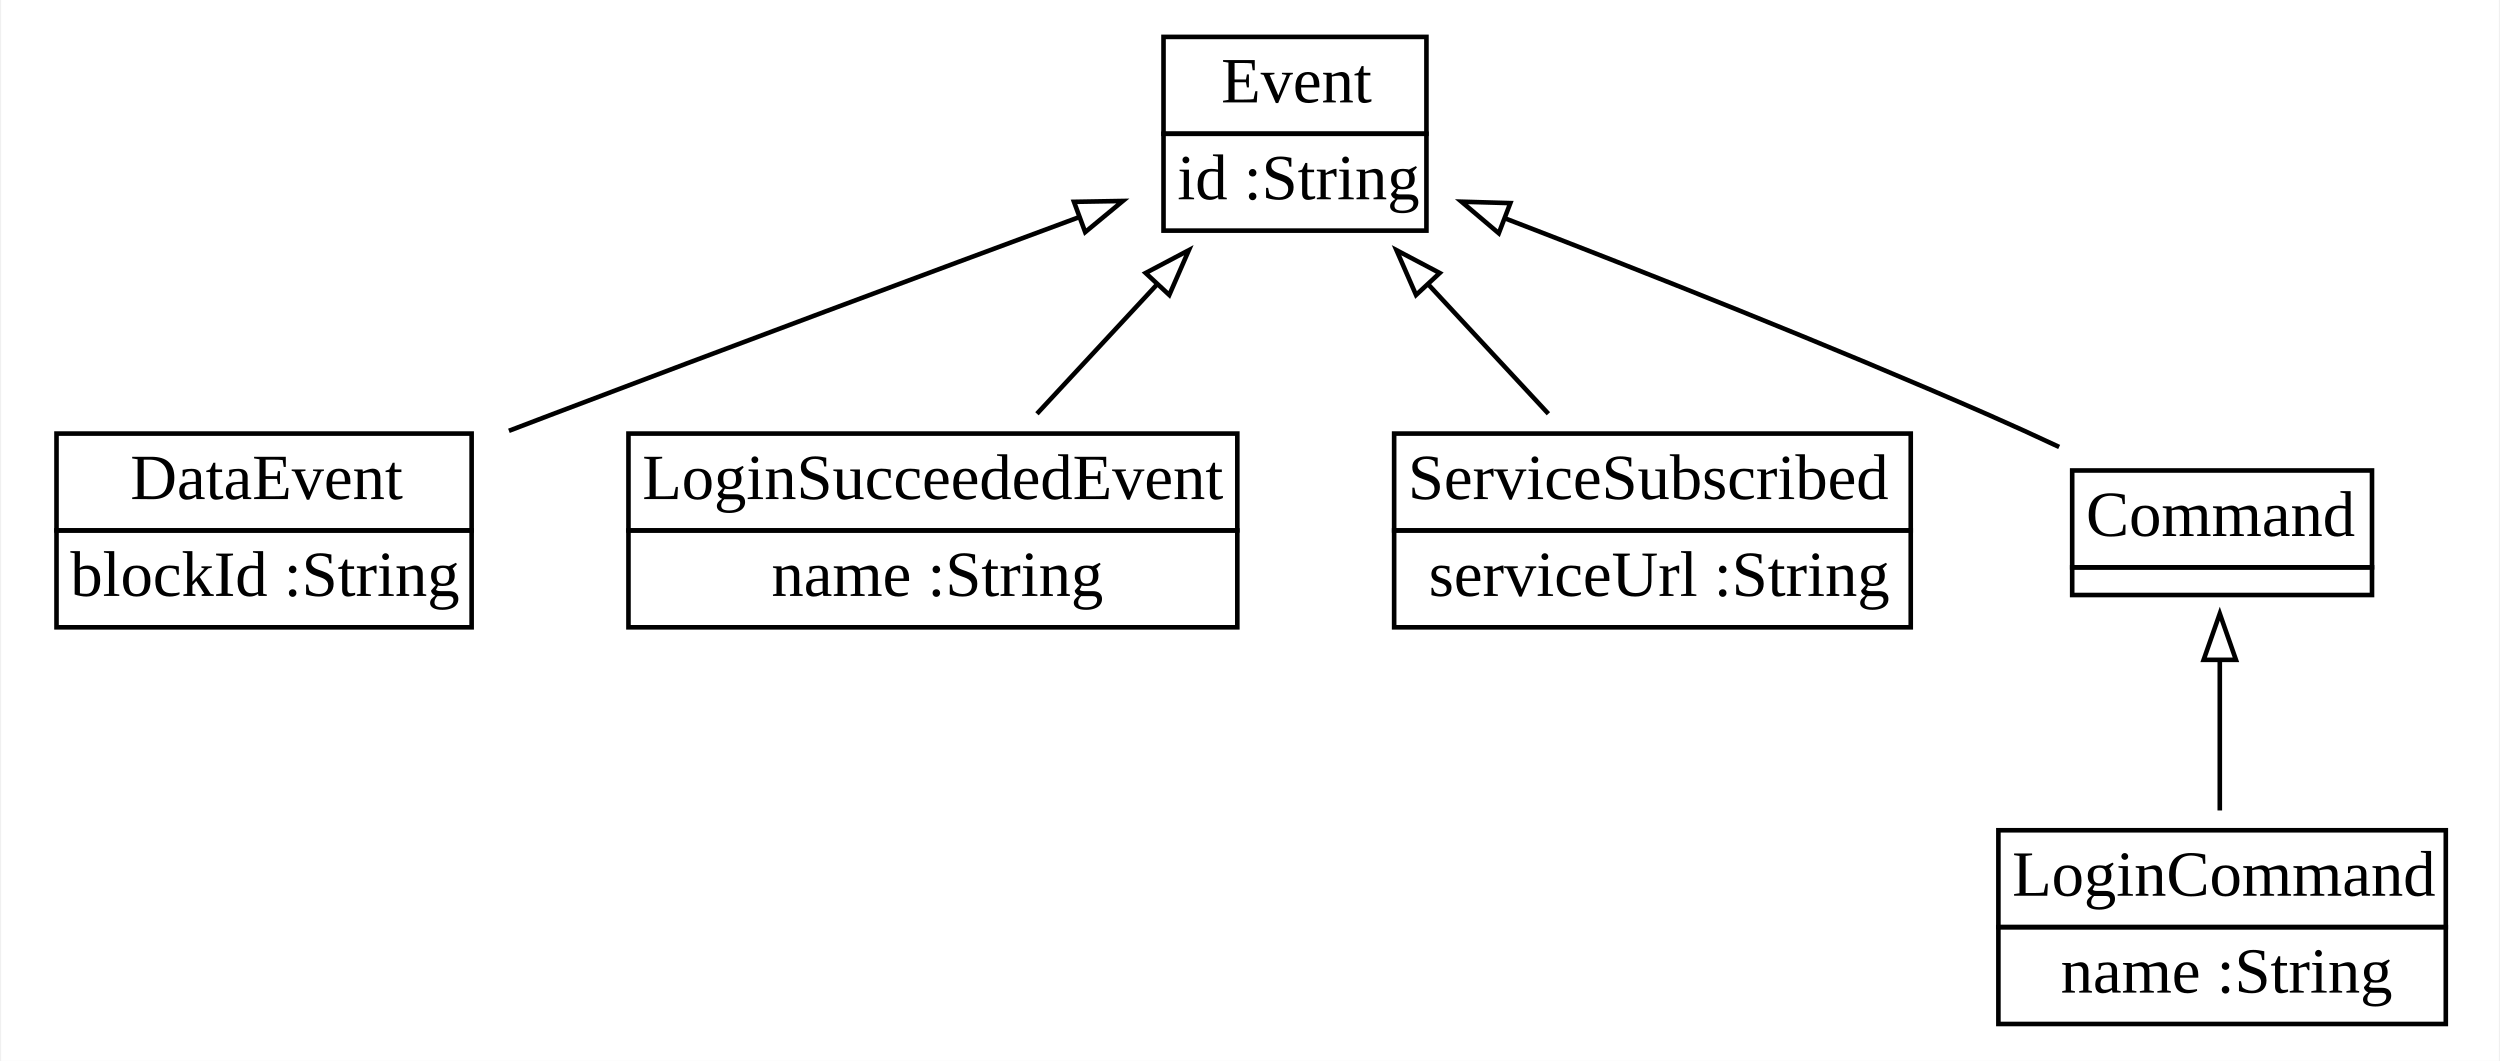
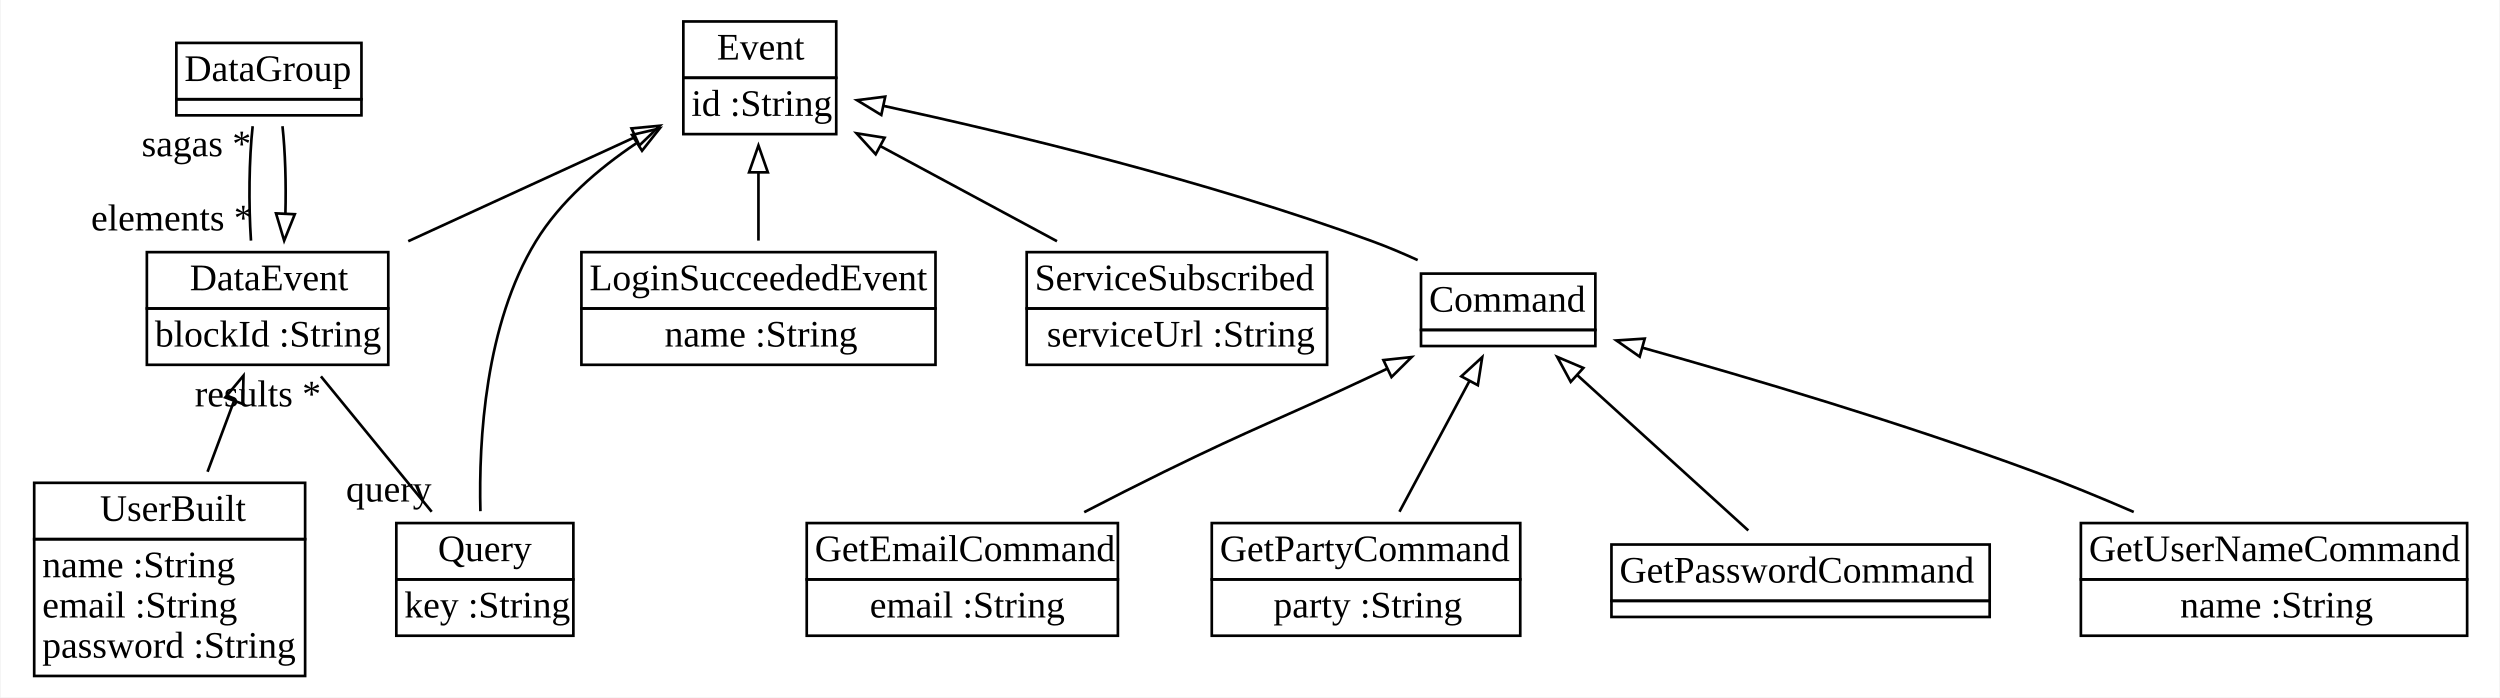
- <svg xmlns="http://www.w3.org/2000/svg" width="542px" height="230px" viewBox="0.00 0.00 541.50 230.00">
-   <g id="graph0" class="graph" transform="scale(1.0 1.0) rotate(0) translate(4 226)">
-     <polygon fill="white" stroke="none" points="-4,4 -4,-226 537.5,-226 537.5,4 -4,4" />
+ <svg xmlns="http://www.w3.org/2000/svg" width="932px" height="260px" viewBox="0.00 0.00 931.50 260.00">
+   <g id="graph0" class="graph" transform="scale(1.0 1.0) rotate(0) translate(4 256)">
+     <polygon fill="white" stroke="none" points="-4,4 -4,-256 927.5,-256 927.5,4 -4,4" />
    <g id="node1" class="node">
-       <polygon fill="none" stroke="black" points="445,-103 445,-124 510,-124 510,-103 445,-103" />
-       <text text-anchor="start" x="448" y="-109.8" font-family="Times New Roman,serif" font-size="14.00">Command</text>
-       <polygon fill="none" stroke="black" points="445,-97 445,-103 510,-103 510,-97 445,-97" />
+       <polygon fill="none" stroke="black" points="525.5,-133 525.5,-154 590.5,-154 590.5,-133 525.5,-133" />
+       <text text-anchor="start" x="528.5" y="-139.8" font-family="Times New Roman,serif" font-size="14.00">Command</text>
+       <polygon fill="none" stroke="black" points="525.5,-127 525.5,-133 590.5,-133 590.5,-127 525.5,-127" />
+     </g>
+     <g id="node4" class="node">
+       <polygon fill="none" stroke="black" points="250.5,-227 250.5,-248 307.5,-248 307.5,-227 250.5,-227" />
+       <text text-anchor="start" x="263" y="-233.8" font-family="Times New Roman,serif" font-size="14.00">Event</text>
+       <polygon fill="none" stroke="black" points="250.5,-206 250.5,-227 307.5,-227 307.5,-206 250.5,-206" />
+       <text text-anchor="start" x="253.5" y="-212.8" font-family="Times New Roman,serif" font-size="14.00">id :String</text>
+     </g>
+     <g id="edge3" class="edge">
+       <path fill="none" stroke="black" d="M524.261,-159.038C518.739,-161.553 513.014,-163.976 507.5,-166 445.857,-188.633 371.957,-206.386 325.112,-216.535" />
+       <polygon fill="none" stroke="black" points="324.298,-213.129 315.252,-218.645 325.763,-219.974 324.298,-213.129" />
+     </g>
+     <g id="node2" class="node">
+       <polygon fill="none" stroke="black" points="50.5,-141 50.5,-162 140.5,-162 140.5,-141 50.5,-141" />
+       <text text-anchor="start" x="66.5" y="-147.8" font-family="Times New Roman,serif" font-size="14.00">DataEvent</text>
+       <polygon fill="none" stroke="black" points="50.5,-120 50.5,-141 140.5,-141 140.5,-120 50.5,-120" />
+       <text text-anchor="start" x="53.5" y="-126.8" font-family="Times New Roman,serif" font-size="14.00">blockId :String</text>
    </g>
    <g id="node3" class="node">
-       <polygon fill="none" stroke="black" points="248,-197 248,-218 305,-218 305,-197 248,-197" />
-       <text text-anchor="start" x="260.5" y="-203.8" font-family="Times New Roman,serif" font-size="14.00">Event</text>
-       <polygon fill="none" stroke="black" points="248,-176 248,-197 305,-197 305,-176 248,-176" />
-       <text text-anchor="start" x="251" y="-182.8" font-family="Times New Roman,serif" font-size="14.00">id :String</text>
+       <polygon fill="none" stroke="black" points="61.5,-219 61.5,-240 130.5,-240 130.5,-219 61.5,-219" />
+       <text text-anchor="start" x="64.5" y="-225.8" font-family="Times New Roman,serif" font-size="14.00">DataGroup</text>
+       <polygon fill="none" stroke="black" points="61.5,-213 61.5,-219 130.5,-219 130.5,-213 61.5,-213" />
    </g>
    <g id="edge1" class="edge">
-       <path fill="none" stroke="black" d="M442.175,-129.096C437.11,-131.471 431.939,-133.836 427,-136 392.144,-151.269 352.093,-167.107 322.001,-178.674" />
-       <polygon fill="none" stroke="black" points="320.687,-175.429 312.6,-182.273 323.19,-181.966 320.687,-175.429" />
+       <path fill="none" stroke="black" d="M89.314,-166.296C88.391,-179.96 88.601,-196.684 89.946,-208.952" />
+       <text text-anchor="middle" x="68.946" y="-197.752" font-family="Times New Roman,serif" font-size="14.00">sagas *</text>
+       <text text-anchor="middle" x="59.814" y="-170.096" font-family="Times New Roman,serif" font-size="14.00">elements *</text>
    </g>
-     <g id="node2" class="node">
-       <polygon fill="none" stroke="black" points="8,-111 8,-132 98,-132 98,-111 8,-111" />
-       <text text-anchor="start" x="24" y="-117.8" font-family="Times New Roman,serif" font-size="14.00">DataEvent</text>
-       <polygon fill="none" stroke="black" points="8,-90 8,-111 98,-111 98,-90 8,-90" />
-       <text text-anchor="start" x="11" y="-96.8" font-family="Times New Roman,serif" font-size="14.00">blockId :String</text>
+     <g id="edge4" class="edge">
+       <path fill="none" stroke="black" d="M147.94,-166.071C174.655,-178.333 206.838,-193.106 232.567,-204.916" />
+       <polygon fill="none" stroke="black" points="231.184,-208.132 241.732,-209.123 234.104,-201.77 231.184,-208.132" />
+     </g>
+     <g id="edge5" class="edge">
+       <path fill="none" stroke="black" d="M101.054,-208.952C102.084,-199.56 102.448,-187.555 102.148,-176.311" />
+       <polygon fill="none" stroke="black" points="105.644,-176.124 101.686,-166.296 98.651,-176.447 105.644,-176.124" />
+     </g>
+     <g id="node5" class="node">
+       <polygon fill="none" stroke="black" points="296.5,-40 296.5,-61 412.5,-61 412.5,-40 296.5,-40" />
+       <text text-anchor="start" x="299.5" y="-46.8" font-family="Times New Roman,serif" font-size="14.00">GetEmailCommand</text>
+       <polygon fill="none" stroke="black" points="296.5,-19 296.5,-40 412.5,-40 412.5,-19 296.5,-19" />
+       <text text-anchor="start" x="320" y="-25.8" font-family="Times New Roman,serif" font-size="14.00">email :String</text>
+     </g>
+     <g id="edge6" class="edge">
+       <path fill="none" stroke="black" d="M399.936,-65.063C409.649,-70.084 419.881,-75.282 429.5,-80 463.78,-96.812 472.955,-99.739 507.5,-116 509.264,-116.83 511.062,-117.68 512.877,-118.54" />
+       <polygon fill="none" stroke="black" points="511.489,-121.755 522.023,-122.89 514.496,-115.433 511.489,-121.755" />
+     </g>
+     <g id="node6" class="node">
+       <polygon fill="none" stroke="black" points="447.5,-40 447.5,-61 562.5,-61 562.5,-40 447.5,-40" />
+       <text text-anchor="start" x="450.5" y="-46.8" font-family="Times New Roman,serif" font-size="14.00">GetPartyCommand</text>
+       <polygon fill="none" stroke="black" points="447.5,-19 447.5,-40 562.5,-40 562.5,-19 447.5,-19" />
+       <text text-anchor="start" x="470.5" y="-25.8" font-family="Times New Roman,serif" font-size="14.00">party :String</text>
+     </g>
+     <g id="edge7" class="edge">
+       <path fill="none" stroke="black" d="M517.465,-65.218C525.383,-80.008 535.505,-98.915 543.59,-114.017" />
+       <polygon fill="none" stroke="black" points="540.518,-115.694 548.323,-122.858 546.689,-112.39 540.518,-115.694" />
+     </g>
+     <g id="node7" class="node">
+       <polygon fill="none" stroke="black" points="596.5,-32 596.5,-53 737.5,-53 737.5,-32 596.5,-32" />
+       <text text-anchor="start" x="599.5" y="-38.8" font-family="Times New Roman,serif" font-size="14.00">GetPasswordCommand</text>
+       <polygon fill="none" stroke="black" points="596.5,-26 596.5,-32 737.5,-32 737.5,-26 596.5,-26" />
+     </g>
+     <g id="edge8" class="edge">
+       <path fill="none" stroke="black" d="M647.514,-58.245C629.852,-74.286 603.377,-98.332 583.706,-116.198" />
+       <polygon fill="none" stroke="black" points="581.318,-113.639 576.269,-122.953 586.024,-118.821 581.318,-113.639" />
+     </g>
+     <g id="node8" class="node">
+       <polygon fill="none" stroke="black" points="771.5,-40 771.5,-61 915.5,-61 915.5,-40 771.5,-40" />
+       <text text-anchor="start" x="774.5" y="-46.8" font-family="Times New Roman,serif" font-size="14.00">GetUserNameCommand</text>
+       <polygon fill="none" stroke="black" points="771.5,-19 771.5,-40 915.5,-40 915.5,-19 771.5,-19" />
+       <text text-anchor="start" x="808.5" y="-25.8" font-family="Times New Roman,serif" font-size="14.00">name :String</text>
+     </g>
+     <g id="edge9" class="edge">
+       <path fill="none" stroke="black" d="M791.209,-65.132C779.254,-70.307 766.525,-75.552 754.5,-80 705.505,-98.125 648.261,-115.106 608.147,-126.345" />
+       <polygon fill="none" stroke="black" points="607.028,-123.023 598.332,-129.075 608.905,-129.767 607.028,-123.023" />
+     </g>
+     <g id="node9" class="node">
+       <polygon fill="none" stroke="black" points="212.5,-141 212.5,-162 344.5,-162 344.5,-141 212.5,-141" />
+       <text text-anchor="start" x="215.5" y="-147.8" font-family="Times New Roman,serif" font-size="14.00">LoginSucceededEvent</text>
+       <polygon fill="none" stroke="black" points="212.5,-120 212.5,-141 344.5,-141 344.5,-120 212.5,-120" />
+       <text text-anchor="start" x="243.5" y="-126.8" font-family="Times New Roman,serif" font-size="14.00">name :String</text>
+     </g>
+     <g id="edge10" class="edge">
+       <path fill="none" stroke="black" d="M278.5,-166.296C278.5,-174.219 278.5,-183.171 278.5,-191.686" />
+       <polygon fill="none" stroke="black" points="275,-191.758 278.5,-201.758 282,-191.758 275,-191.758" />
+     </g>
+     <g id="node10" class="node">
+       <polygon fill="none" stroke="black" points="143.5,-40 143.5,-61 209.5,-61 209.5,-40 143.5,-40" />
+       <text text-anchor="start" x="159" y="-46.8" font-family="Times New Roman,serif" font-size="14.00">Query</text>
+       <polygon fill="none" stroke="black" points="143.5,-19 143.5,-40 209.5,-40 209.5,-19 143.5,-19" />
+       <text text-anchor="start" x="146.5" y="-25.8" font-family="Times New Roman,serif" font-size="14.00">key :String</text>
    </g>
    <g id="edge2" class="edge">
-       <path fill="none" stroke="black" d="M106.083,-132.599C109.098,-133.753 112.087,-134.893 115,-136 153.538,-150.639 197.389,-166.959 229.584,-178.878" />
-       <polygon fill="none" stroke="black" points="228.59,-182.242 239.183,-182.429 231.019,-175.677 228.59,-182.242" />
+       <path fill="none" stroke="black" d="M156.685,-65.218C144.133,-80.559 127.958,-100.33 115.391,-115.689" />
+       <text text-anchor="middle" x="91.891" y="-104.489" font-family="Times New Roman,serif" font-size="14.00">results *</text>
+       <text text-anchor="middle" x="140.685" y="-69.018" font-family="Times New Roman,serif" font-size="14.00">query</text>
    </g>
-     <g id="node4" class="node">
-       <polygon fill="none" stroke="black" points="429,-25 429,-46 526,-46 526,-25 429,-25" />
-       <text text-anchor="start" x="432" y="-31.8" font-family="Times New Roman,serif" font-size="14.00">LoginCommand</text>
-       <polygon fill="none" stroke="black" points="429,-4 429,-25 526,-25 526,-4 429,-4" />
-       <text text-anchor="start" x="442.5" y="-10.8" font-family="Times New Roman,serif" font-size="14.00">name :String</text>
+     <g id="edge11" class="edge">
+       <path fill="none" stroke="black" d="M174.844,-65.435C174.195,-92.092 176.635,-135.082 195.5,-166 204.55,-180.832 218.784,-193.083 232.927,-202.563" />
+       <polygon fill="none" stroke="black" points="231.353,-205.709 241.673,-208.105 235.1,-199.796 231.353,-205.709" />
    </g>
-     <g id="edge3" class="edge">
-       <path fill="none" stroke="black" d="M477,-50.296C477,-60.438 477,-72.264 477,-82.704" />
-       <polygon fill="none" stroke="black" points="473.5,-82.952 477,-92.952 480.5,-82.952 473.5,-82.952" />
+     <g id="node11" class="node">
+       <polygon fill="none" stroke="black" points="378.5,-141 378.5,-162 490.5,-162 490.5,-141 378.5,-141" />
+       <text text-anchor="start" x="381.5" y="-147.8" font-family="Times New Roman,serif" font-size="14.00">ServiceSubscribed</text>
+       <polygon fill="none" stroke="black" points="378.5,-120 378.5,-141 490.5,-141 490.5,-120 378.5,-120" />
+       <text text-anchor="start" x="386" y="-126.8" font-family="Times New Roman,serif" font-size="14.00">serviceUrl :String</text>
    </g>
-     <g id="node5" class="node">
-       <polygon fill="none" stroke="black" points="132,-111 132,-132 264,-132 264,-111 132,-111" />
-       <text text-anchor="start" x="135" y="-117.8" font-family="Times New Roman,serif" font-size="14.00">LoginSucceededEvent</text>
-       <polygon fill="none" stroke="black" points="132,-90 132,-111 264,-111 264,-90 132,-90" />
-       <text text-anchor="start" x="163" y="-96.8" font-family="Times New Roman,serif" font-size="14.00">name :String</text>
+     <g id="edge12" class="edge">
+       <path fill="none" stroke="black" d="M389.797,-166.071C369.17,-177.178 344.719,-190.344 323.996,-201.502" />
+       <polygon fill="none" stroke="black" points="322.21,-198.488 315.065,-206.311 325.529,-204.652 322.21,-198.488" />
    </g>
-     <g id="edge4" class="edge">
-       <path fill="none" stroke="black" d="M220.561,-136.296C228.645,-145.003 237.884,-154.952 246.47,-164.199" />
-       <polygon fill="none" stroke="black" points="244.121,-166.812 253.49,-171.758 249.25,-162.049 244.121,-166.812" />
+     <g id="node12" class="node">
+       <polygon fill="none" stroke="black" points="8.5,-55 8.5,-76 109.5,-76 109.5,-55 8.5,-55" />
+       <text text-anchor="start" x="33" y="-61.8" font-family="Times New Roman,serif" font-size="14.00">UserBuilt</text>
+       <polygon fill="none" stroke="black" points="8.5,-4 8.5,-55 109.5,-55 109.5,-4 8.5,-4" />
+       <text text-anchor="start" x="11.5" y="-40.8" font-family="Times New Roman,serif" font-size="14.00">name :String</text>
+       <text text-anchor="start" x="11.5" y="-25.8" font-family="Times New Roman,serif" font-size="14.00">email :String</text>
+       <text text-anchor="start" x="11.5" y="-10.8" font-family="Times New Roman,serif" font-size="14.00">password :String</text>
    </g>
-     <g id="node6" class="node">
-       <polygon fill="none" stroke="black" points="298,-111 298,-132 410,-132 410,-111 298,-111" />
-       <text text-anchor="start" x="301" y="-117.8" font-family="Times New Roman,serif" font-size="14.00">ServiceSubscribed</text>
-       <polygon fill="none" stroke="black" points="298,-90 298,-111 410,-111 410,-90 298,-90" />
-       <text text-anchor="start" x="305.5" y="-96.8" font-family="Times New Roman,serif" font-size="14.00">serviceUrl :String</text>
-     </g>
-     <g id="edge5" class="edge">
-       <path fill="none" stroke="black" d="M331.439,-136.296C323.355,-145.003 314.116,-154.952 305.53,-164.199" />
-       <polygon fill="none" stroke="black" points="302.75,-162.049 298.51,-171.758 307.879,-166.812 302.75,-162.049" />
+     <g id="edge13" class="edge">
+       <path fill="none" stroke="black" d="M73.123,-80.127C76.376,-88.829 79.795,-97.978 82.955,-106.433" />
+       <polygon fill="none" stroke="black" points="79.74,-107.83 86.52,-115.972 86.297,-105.379 79.74,-107.83" />
    </g>
  </g>
</svg>
